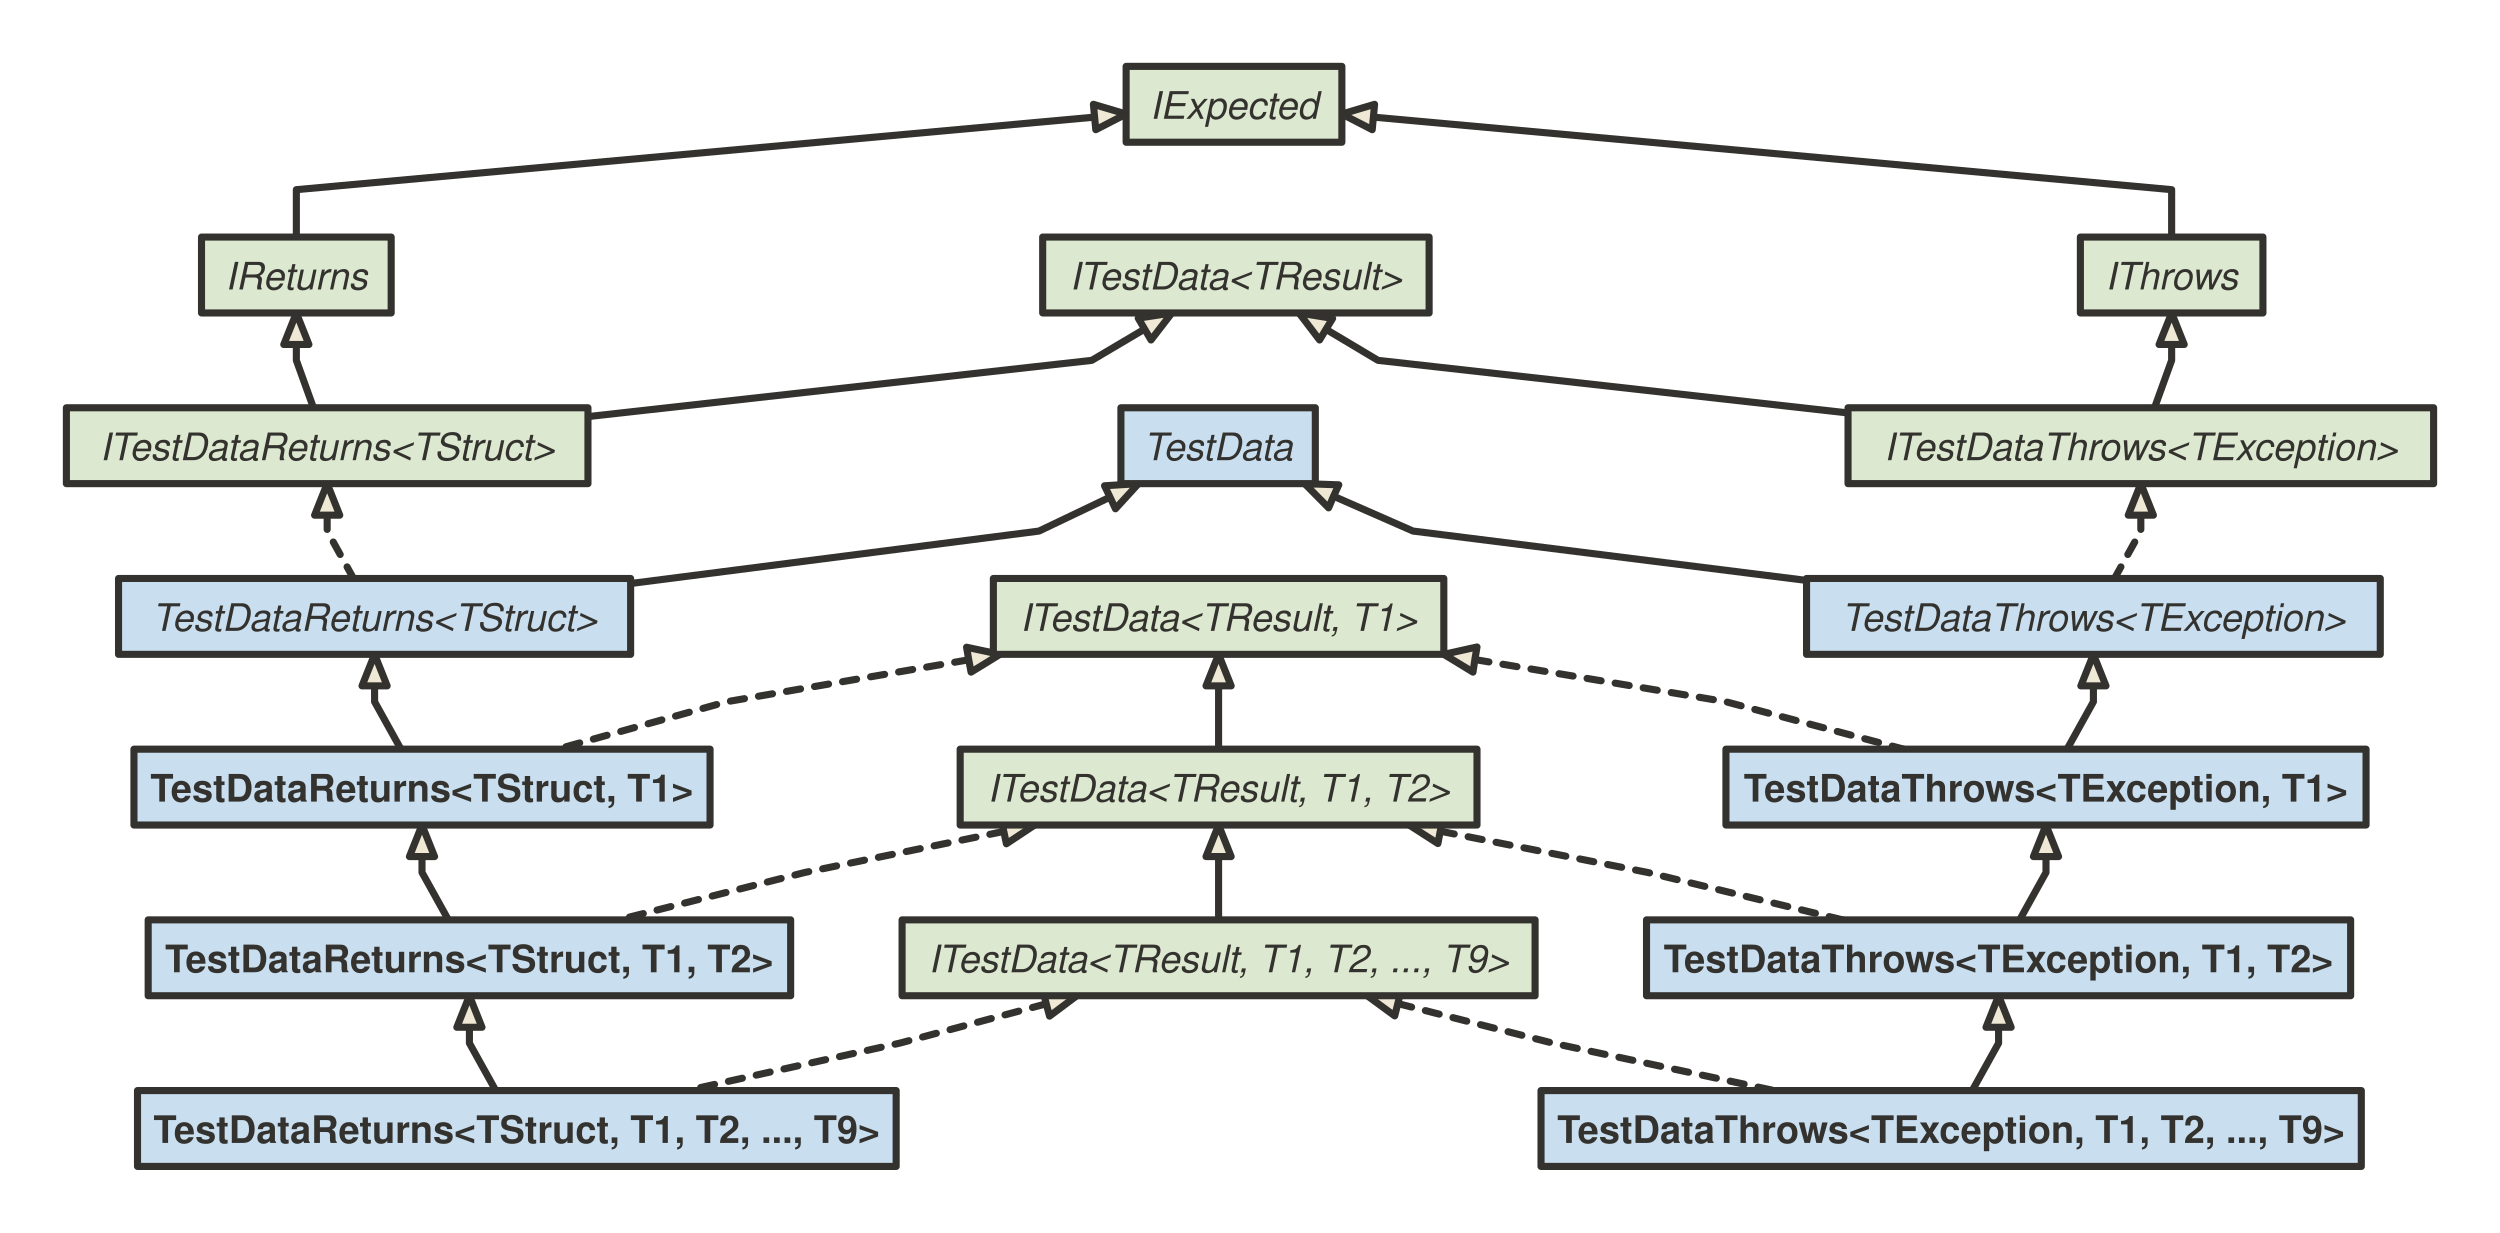
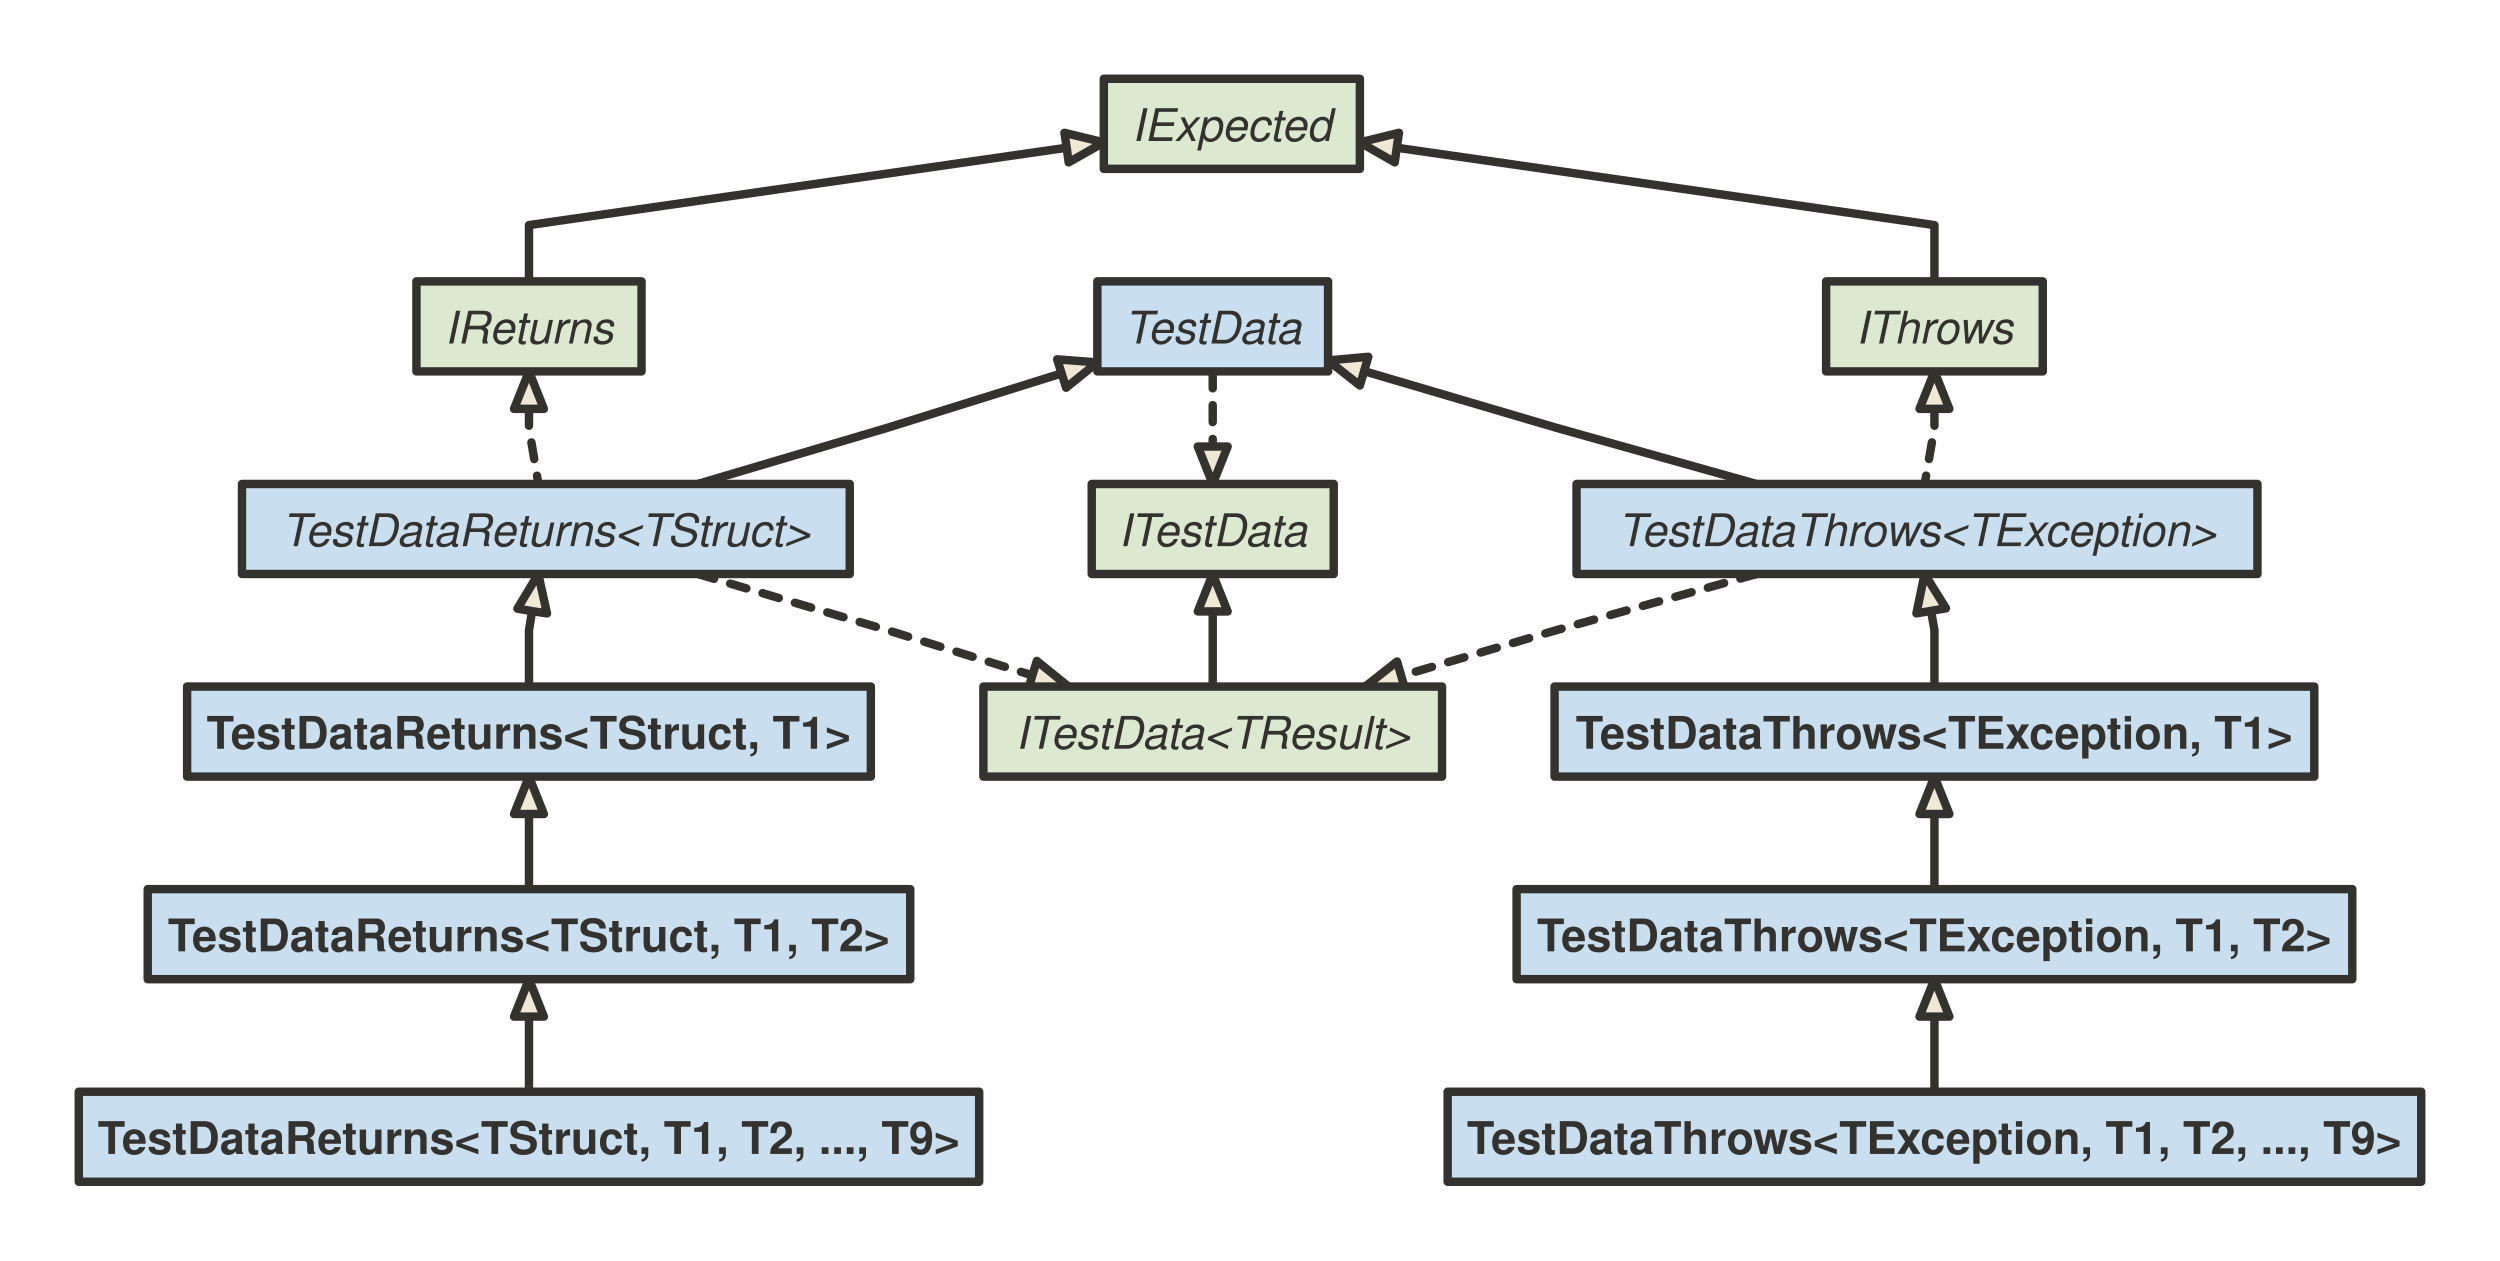
- <svg xmlns="http://www.w3.org/2000/svg" version="1.1" baseProfile="full" width="1054.5" height="520.0" viewBox="0 0 1054.5 520">
+ <svg xmlns="http://www.w3.org/2000/svg" version="1.1" baseProfile="full" width="888.5" height="448.0" viewBox="0 0 888.5 448">
  <g stroke-width="1.0" text-align="left" font="12pt Helvetica, Arial, sans-serif" font-size="12pt" font-family="Helvetica" font-weight="bold" font-style="normal">
    <g font-family="Helvetica" font-size="12pt" font-weight="bold" font-style="normal" stroke-width="3.0" stroke-linejoin="round" stroke-linecap="round" stroke="#33322E">
      <g stroke="transparent" fill="transparent">
-         <rect x="0.0" y="0.0" height="520.0" width="1054.5" stroke="none" />
+         <rect x="0.0" y="0.0" height="448.0" width="888.5" stroke="none" />
      </g>
      <g transform="translate(8, 8)" fill="#33322E">
        <g transform="translate(20, 20)" fill="#eee8d5" font-family="Helvetica" font-size="12pt" font-weight="normal" font-style="normal">
-           <path d="M433.7 21.4 L97 52 L97 72 L97.0 72.0 " fill="none" />
-           <path d="M434.2 26.7 L433.7 21.4 L433.2 16.0 L447.0 20.1 Z" />
-           <path d="M551.3 21.4 L888 52 L888 72 L888.0 72.0 " fill="none" />
-           <path d="M551.8 16.0 L551.3 21.4 L550.8 26.7 L538.0 20.1 Z" />
-           <path d="M97.0 117.3 L97 124 L104.222 144 L104.2 144.0 " fill="none" />
-           <path d="M102.3 117.3 L97.0 117.3 L91.7 117.3 L97.0 104.0 Z" />
-           <path d="M454.8 110.8 L432.5 124 L220 147.721 L220.0 147.7 " fill="none" />
-           <path d="M457.5 115.4 L454.8 110.8 L452.1 106.2 L466.3 104.0 Z" />
+           <path d="M351.1 24.5 L160 52 L160 72 L160.0 72.0 " fill="none" />
+           <path d="M351.8 29.7 L351.1 24.5 L350.3 19.2 L364.3 22.6 Z" />
+           <path d="M468.4 24.5 L659.5 52 L659.5 72 L659.5 72.0 " fill="none" />
+           <path d="M469.2 19.2 L468.4 24.5 L467.7 29.7 L455.3 22.6 Z" />
+           <path d="M349.3 104.7 L287.5 124 L220 144 L220.0 144.0 " fill="none" />
+           <path d="M350.9 109.8 L349.3 104.7 L347.7 99.7 L362.0 100.8 Z" />
          <g stroke-dasharray="6 6">
-             <path d="M110.0 189.3 L110 196 L121.111 216 L121.1 216.0 " fill="none" />
+             <path d="M160.0 117.3 L160 124 L163.333 144 L163.3 144.0 " fill="none" />
          </g>
-           <path d="M115.3 189.3 L110.0 189.3 L104.7 189.3 L110.0 176.0 Z" />
-           <path d="M531.3 110.9 L553.25 124 L751.5 146.182 L751.5 146.2 " fill="none" />
-           <path d="M534.1 106.3 L531.3 110.9 L528.6 115.4 L519.9 104.0 Z" />
-           <path d="M888.0 117.3 L888 124 L880.778 144 L880.8 144.0 " fill="none" />
-           <path d="M893.3 117.3 L888.0 117.3 L882.7 117.3 L888.0 104.0 Z" />
+           <path d="M165.3 117.3 L160.0 117.3 L154.7 117.3 L160.0 104.0 Z" />
          <g stroke-dasharray="6 6">
-             <path d="M875.0 189.3 L875 196 L863.889 216 L863.9 216.0 " fill="none" />
+             <path d="M403.0 104.0 L403 124 L403 130.667 L403.0 130.7 " fill="none" />
          </g>
-           <path d="M880.3 189.3 L875.0 189.3 L869.7 189.3 L875.0 176.0 Z" />
-           <path d="M440.2 181.7 L410.25 196 L238 218.127 L238.0 218.1 " fill="none" />
-           <path d="M442.5 186.6 L440.2 181.7 L437.9 176.9 L452.2 176.0 Z" />
-           <path d="M130.0 261.3 L130 268 L141.111 288 L141.1 288.0 " fill="none" />
-           <path d="M135.3 261.3 L130.0 261.3 L124.7 261.3 L130.0 248.0 Z" />
+           <path d="M397.7 130.7 L403.0 130.7 L408.3 130.7 L403.0 144.0 Z" />
+           <path d="M456.8 103.9 L525 124 L596.25 144 L596.3 144.0 " fill="none" />
+           <path d="M458.3 98.8 L456.8 103.9 L455.3 109.0 L444.0 100.1 Z" />
          <g stroke-dasharray="6 6">
-             <path d="M380.6 250.3 L278.5 268 L207.111 288 L207.1 288.0 " fill="none" />
+             <path d="M659.5 117.3 L659.5 124 L656.028 144 L656.0 144.0 " fill="none" />
          </g>
-           <path d="M381.6 255.5 L380.6 250.3 L379.7 245.0 L393.8 248.0 Z" />
-           <path d="M150.0 333.3 L150 340 L161.111 360 L161.1 360.0 " fill="none" />
-           <path d="M155.3 333.3 L150.0 333.3 L144.7 333.3 L150.0 320.0 Z" />
-           <path d="M486.0 261.3 L486 268 L486 288 L486.0 288.0 " fill="none" />
-           <path d="M491.3 261.3 L486.0 261.3 L480.7 261.3 L486.0 248.0 Z" />
+           <path d="M664.8 117.3 L659.5 117.3 L654.2 117.3 L659.5 104.0 Z" />
+           <path d="M161.1 189.2 L160 196 L160 216 L160.0 216.0 " fill="none" />
+           <path d="M166.4 190.0 L161.1 189.2 L155.9 188.3 L163.3 176.0 Z" />
          <g stroke-dasharray="6 6">
-             <path d="M395.4 322.7 L311.5 340 L232.889 360 L232.9 360.0 " fill="none" />
+             <path d="M220.0 176.0 L287.5 196 L338.937 212.032 L338.9 212.0 " fill="none" />
          </g>
-           <path d="M396.5 327.9 L395.4 322.7 L394.3 317.5 L408.4 320.0 Z" />
-           <path d="M170.0 405.3 L170 412 L181.111 432 L181.1 432.0 " fill="none" />
-           <path d="M175.3 405.3 L170.0 405.3 L164.7 405.3 L170.0 392.0 Z" />
-           <path d="M486.0 333.3 L486 340 L486 360 L486.0 360.0 " fill="none" />
-           <path d="M491.3 333.3 L486.0 333.3 L480.7 333.3 L486.0 320.0 Z" />
+           <path d="M337.4 217.1 L338.9 212.0 L340.5 206.9 L351.7 216.0 Z" />
+           <path d="M403.0 189.3 L403 196 L403 216 L403.0 216.0 " fill="none" />
+           <path d="M408.3 189.3 L403.0 189.3 L397.7 189.3 L403.0 176.0 Z" />
          <g stroke-dasharray="6 6">
-             <path d="M413.3 395.4 L351.5 412 L261.778 432 L261.8 432.0 " fill="none" />
+             <path d="M596.3 176.0 L525 196 L470.01 212.226 L470.0 212.2 " fill="none" />
          </g>
-           <path d="M414.7 400.6 L413.3 395.4 L412.0 390.3 L426.2 392.0 Z" />
-           <path d="M534.5 181.3 L568 196 L734 216.822 L734.0 216.8 " fill="none" />
-           <path d="M536.7 176.5 L534.5 181.3 L532.4 186.2 L522.3 176.0 Z" />
-           <path d="M855.0 261.3 L855 268 L843.889 288 L843.9 288.0 " fill="none" />
-           <path d="M860.3 261.3 L855.0 261.3 L849.7 261.3 L855.0 248.0 Z" />
-           <g stroke-dasharray="6 6">
-             <path d="M594.1 250.2 L700 268 L775 288 L775.0 288.0 " fill="none" />
-           </g>
-           <path d="M595.0 244.9 L594.1 250.2 L593.3 255.5 L581.0 248.0 Z" />
-           <path d="M835.0 333.3 L835 340 L823.889 360 L823.9 360.0 " fill="none" />
-           <path d="M840.3 333.3 L835.0 333.3 L829.7 333.3 L835.0 320.0 Z" />
-           <g stroke-dasharray="6 6">
-             <path d="M579.5 322.6 L667 340 L749.222 360 L749.2 360.0 " fill="none" />
-           </g>
-           <path d="M580.6 317.4 L579.5 322.6 L578.5 327.8 L566.4 320.0 Z" />
-           <path d="M815.0 405.3 L815 412 L803.889 432 L803.9 432.0 " fill="none" />
-           <path d="M820.3 405.3 L815.0 405.3 L809.7 405.3 L815.0 392.0 Z" />
-           <g stroke-dasharray="6 6">
-             <path d="M561.6 395.3 L627 412 L720.333 432 L720.3 432.0 " fill="none" />
-           </g>
-           <path d="M562.9 390.1 L561.6 395.3 L560.3 400.5 L548.7 392.0 Z" />
+           <path d="M468.5 207.1 L470.0 212.2 L471.5 217.3 L457.2 216.0 Z" />
+           <path d="M658.3 189.1 L659.5 196 L659.5 216 L659.5 216.0 " fill="none" />
+           <path d="M663.6 188.2 L658.3 189.1 L653.1 190.0 L656.0 176.0 Z" />
+           <path d="M160.0 261.3 L160 268 L160 288 L160.0 288.0 " fill="none" />
+           <path d="M165.3 261.3 L160.0 261.3 L154.7 261.3 L160.0 248.0 Z" />
+           <path d="M659.5 261.3 L659.5 268 L659.5 288 L659.5 288.0 " fill="none" />
+           <path d="M664.8 261.3 L659.5 261.3 L654.2 261.3 L659.5 248.0 Z" />
+           <path d="M160.0 333.3 L160 340 L160 360 L160.0 360.0 " fill="none" />
+           <path d="M165.3 333.3 L160.0 333.3 L154.7 333.3 L160.0 320.0 Z" />
+           <path d="M659.5 333.3 L659.5 340 L659.5 360 L659.5 360.0 " fill="none" />
+           <path d="M664.8 333.3 L659.5 333.3 L654.2 333.3 L659.5 320.0 Z" />
          <g data-name="IExpected">
            <g fill="#DCE8CF" stroke="#33322E" data-name="IExpected">
-               <rect x="447.0" y="0.0" height="32.0" width="91.0" data-name="IExpected" />
+               <rect x="364.3" y="0.0" height="32.0" width="91.0" data-name="IExpected" />
            </g>
-             <g transform="translate(447, 0)" font-family="Helvetica" font-size="12pt" font-weight="normal" font-style="italic" data-name="IExpected" data-compartment="0">
+             <g transform="translate(364.25, 0)" font-family="Helvetica" font-size="12pt" font-weight="normal" font-style="italic" data-name="IExpected" data-compartment="0">
              <g transform="translate(8, 8)" fill="#33322E" text-align="center" data-name="IExpected" data-compartment="0">
                <text x="37.5" y="14.1" stroke="none" text-anchor="middle" data-name="IExpected" data-compartment="0">IExpected</text>
              </g>
            </g>
          </g>
          <g data-name="IReturns">
            <g fill="#DCE8CF" stroke="#33322E" data-name="IReturns">
-               <rect x="57.0" y="72.0" height="32.0" width="80.0" data-name="IReturns" />
+               <rect x="120.0" y="72.0" height="32.0" width="80.0" data-name="IReturns" />
            </g>
-             <g transform="translate(57, 72)" font-family="Helvetica" font-size="12pt" font-weight="normal" font-style="italic" data-name="IReturns" data-compartment="0">
+             <g transform="translate(120, 72)" font-family="Helvetica" font-size="12pt" font-weight="normal" font-style="italic" data-name="IReturns" data-compartment="0">
              <g transform="translate(8, 8)" fill="#33322E" text-align="center" data-name="IReturns" data-compartment="0">
                <text x="32.0" y="14.1" stroke="none" text-anchor="middle" data-name="IReturns" data-compartment="0">IReturns</text>
              </g>
            </g>
          </g>
+           <g data-name="TestData">
+             <g fill="#C9DEEF" stroke="#33322E" data-name="TestData">
+               <rect x="362.0" y="72.0" height="32.0" width="82.0" data-name="TestData" />
+             </g>
+             <g transform="translate(362, 72)" font-family="Helvetica" font-size="12pt" font-weight="normal" font-style="italic" data-name="TestData" data-compartment="0">
+               <g transform="translate(8, 8)" fill="#33322E" text-align="center" data-name="TestData" data-compartment="0">
+                 <text x="33.0" y="14.1" stroke="none" text-anchor="middle" data-name="TestData" data-compartment="0">TestData</text>
+               </g>
+             </g>
+           </g>
+           <g data-name="IThrows">
+             <g fill="#DCE8CF" stroke="#33322E" data-name="IThrows">
+               <rect x="621.0" y="72.0" height="32.0" width="77.0" data-name="IThrows" />
+             </g>
+             <g transform="translate(621, 72)" font-family="Helvetica" font-size="12pt" font-weight="normal" font-style="italic" data-name="IThrows" data-compartment="0">
+               <g transform="translate(8, 8)" fill="#33322E" text-align="center" data-name="IThrows" data-compartment="0">
+                 <text x="30.5" y="14.1" stroke="none" text-anchor="middle" data-name="IThrows" data-compartment="0">IThrows</text>
+               </g>
+             </g>
+           </g>
+           <g data-name="TestDataReturns&lt;TStruct&gt;">
+             <g fill="#C9DEEF" stroke="#33322E" data-name="TestDataReturns&lt;TStruct&gt;">
+               <rect x="58.0" y="144.0" height="32.0" width="216.0" data-name="TestDataReturns&lt;TStruct&gt;" />
+             </g>
+             <g transform="translate(58, 144)" font-family="Helvetica" font-size="12pt" font-weight="normal" font-style="italic" data-name="TestDataReturns&lt;TStruct&gt;" data-compartment="0">
+               <g transform="translate(8, 8)" fill="#33322E" text-align="center" data-name="TestDataReturns&lt;TStruct&gt;" data-compartment="0">
+                 <text x="100.0" y="14.1" stroke="none" text-anchor="middle" data-name="TestDataReturns&lt;TStruct&gt;" data-compartment="0">TestDataReturns&lt;TStruct&gt;</text>
+               </g>
+             </g>
+           </g>
+           <g data-name="ITestData">
+             <g fill="#DCE8CF" stroke="#33322E" data-name="ITestData">
+               <rect x="360.0" y="144.0" height="32.0" width="86.0" data-name="ITestData" />
+             </g>
+             <g transform="translate(360, 144)" font-family="Helvetica" font-size="12pt" font-weight="normal" font-style="italic" data-name="ITestData" data-compartment="0">
+               <g transform="translate(8, 8)" fill="#33322E" text-align="center" data-name="ITestData" data-compartment="0">
+                 <text x="35.0" y="14.1" stroke="none" text-anchor="middle" data-name="ITestData" data-compartment="0">ITestData</text>
+               </g>
+             </g>
+           </g>
+           <g data-name="TestDataThrows&lt;TException&gt;">
+             <g fill="#C9DEEF" stroke="#33322E" data-name="TestDataThrows&lt;TException&gt;">
+               <rect x="532.3" y="144.0" height="32.0" width="242.0" data-name="TestDataThrows&lt;TException&gt;" />
+             </g>
+             <g transform="translate(532.25, 144)" font-family="Helvetica" font-size="12pt" font-weight="normal" font-style="italic" data-name="TestDataThrows&lt;TException&gt;" data-compartment="0">
+               <g transform="translate(8, 8)" fill="#33322E" text-align="center" data-name="TestDataThrows&lt;TException&gt;" data-compartment="0">
+                 <text x="113.0" y="14.1" stroke="none" text-anchor="middle" data-name="TestDataThrows&lt;TException&gt;" data-compartment="0">TestDataThrows&lt;TException&gt;</text>
+               </g>
+             </g>
+           </g>
+           <g data-name="TestDataReturns&lt;TStruct, T1&gt;">
+             <g fill="#C9DEEF" stroke="#33322E" data-name="TestDataReturns&lt;TStruct, T1&gt;">
+               <rect x="38.5" y="216.0" height="32.0" width="243.0" data-name="TestDataReturns&lt;TStruct, T1&gt;" />
+             </g>
+             <g transform="translate(38.5, 216)" font-family="Helvetica" font-size="12pt" font-weight="bold" font-style="normal" data-name="TestDataReturns&lt;TStruct, T1&gt;" data-compartment="0">
+               <g transform="translate(8, 8)" fill="#33322E" text-align="center" data-name="TestDataReturns&lt;TStruct, T1&gt;" data-compartment="0">
+                 <text x="113.5" y="14.1" stroke="none" text-anchor="middle" data-name="TestDataReturns&lt;TStruct, T1&gt;" data-compartment="0">TestDataReturns&lt;TStruct, T1&gt;</text>
+               </g>
+             </g>
+           </g>
          <g data-name="ITestData&lt;TResult&gt;">
            <g fill="#DCE8CF" stroke="#33322E" data-name="ITestData&lt;TResult&gt;">
-               <rect x="411.8" y="72.0" height="32.0" width="163.0" data-name="ITestData&lt;TResult&gt;" />
+               <rect x="321.5" y="216.0" height="32.0" width="163.0" data-name="ITestData&lt;TResult&gt;" />
            </g>
-             <g transform="translate(411.75, 72)" font-family="Helvetica" font-size="12pt" font-weight="normal" font-style="italic" data-name="ITestData&lt;TResult&gt;" data-compartment="0">
+             <g transform="translate(321.5, 216)" font-family="Helvetica" font-size="12pt" font-weight="normal" font-style="italic" data-name="ITestData&lt;TResult&gt;" data-compartment="0">
              <g transform="translate(8, 8)" fill="#33322E" text-align="center" data-name="ITestData&lt;TResult&gt;" data-compartment="0">
                <text x="73.5" y="14.1" stroke="none" text-anchor="middle" data-name="ITestData&lt;TResult&gt;" data-compartment="0">ITestData&lt;TResult&gt;</text>
              </g>
            </g>
          </g>
-           <g data-name="IThrows">
-             <g fill="#DCE8CF" stroke="#33322E" data-name="IThrows">
-               <rect x="849.5" y="72.0" height="32.0" width="77.0" data-name="IThrows" />
+           <g data-name="TestDataThrows&lt;TException, T1&gt;">
+             <g fill="#C9DEEF" stroke="#33322E" data-name="TestDataThrows&lt;TException, T1&gt;">
+               <rect x="524.5" y="216.0" height="32.0" width="270.0" data-name="TestDataThrows&lt;TException, T1&gt;" />
            </g>
-             <g transform="translate(849.5, 72)" font-family="Helvetica" font-size="12pt" font-weight="normal" font-style="italic" data-name="IThrows" data-compartment="0">
-               <g transform="translate(8, 8)" fill="#33322E" text-align="center" data-name="IThrows" data-compartment="0">
-                 <text x="30.5" y="14.1" stroke="none" text-anchor="middle" data-name="IThrows" data-compartment="0">IThrows</text>
-               </g>
-             </g>
-           </g>
-           <g data-name="ITestDataReturns&lt;TStruct&gt;">
-             <g fill="#DCE8CF" stroke="#33322E" data-name="ITestDataReturns&lt;TStruct&gt;">
-               <rect x="0.0" y="144.0" height="32.0" width="220.0" data-name="ITestDataReturns&lt;TStruct&gt;" />
-             </g>
-             <g transform="translate(0, 144)" font-family="Helvetica" font-size="12pt" font-weight="normal" font-style="italic" data-name="ITestDataReturns&lt;TStruct&gt;" data-compartment="0">
-               <g transform="translate(8, 8)" fill="#33322E" text-align="center" data-name="ITestDataReturns&lt;TStruct&gt;" data-compartment="0">
-                 <text x="102.0" y="14.1" stroke="none" text-anchor="middle" data-name="ITestDataReturns&lt;TStruct&gt;" data-compartment="0">ITestDataReturns&lt;TStruct&gt;</text>
-               </g>
-             </g>
-           </g>
-           <g data-name="TestData">
-             <g fill="#C9DEEF" stroke="#33322E" data-name="TestData">
-               <rect x="444.8" y="144.0" height="32.0" width="82.0" data-name="TestData" />
-             </g>
-             <g transform="translate(444.75, 144)" font-family="Helvetica" font-size="12pt" font-weight="normal" font-style="italic" data-name="TestData" data-compartment="0">
-               <g transform="translate(8, 8)" fill="#33322E" text-align="center" data-name="TestData" data-compartment="0">
-                 <text x="33.0" y="14.1" stroke="none" text-anchor="middle" data-name="TestData" data-compartment="0">TestData</text>
-               </g>
-             </g>
-           </g>
-           <g data-name="ITestDataThrows&lt;TException&gt;">
-             <g fill="#DCE8CF" stroke="#33322E" data-name="ITestDataThrows&lt;TException&gt;">
-               <rect x="751.5" y="144.0" height="32.0" width="247.0" data-name="ITestDataThrows&lt;TException&gt;" />
-             </g>
-             <g transform="translate(751.5, 144)" font-family="Helvetica" font-size="12pt" font-weight="normal" font-style="italic" data-name="ITestDataThrows&lt;TException&gt;" data-compartment="0">
-               <g transform="translate(8, 8)" fill="#33322E" text-align="center" data-name="ITestDataThrows&lt;TException&gt;" data-compartment="0">
-                 <text x="115.5" y="14.1" stroke="none" text-anchor="middle" data-name="ITestDataThrows&lt;TException&gt;" data-compartment="0">ITestDataThrows&lt;TException&gt;</text>
-               </g>
-             </g>
-           </g>
-           <g data-name="TestDataReturns&lt;TStruct&gt;">
-             <g fill="#C9DEEF" stroke="#33322E" data-name="TestDataReturns&lt;TStruct&gt;">
-               <rect x="22.0" y="216.0" height="32.0" width="216.0" data-name="TestDataReturns&lt;TStruct&gt;" />
-             </g>
-             <g transform="translate(22, 216)" font-family="Helvetica" font-size="12pt" font-weight="normal" font-style="italic" data-name="TestDataReturns&lt;TStruct&gt;" data-compartment="0">
-               <g transform="translate(8, 8)" fill="#33322E" text-align="center" data-name="TestDataReturns&lt;TStruct&gt;" data-compartment="0">
-                 <text x="100.0" y="14.1" stroke="none" text-anchor="middle" data-name="TestDataReturns&lt;TStruct&gt;" data-compartment="0">TestDataReturns&lt;TStruct&gt;</text>
-               </g>
-             </g>
-           </g>
-           <g data-name="TestDataReturns&lt;TStruct, T1&gt;">
-             <g fill="#C9DEEF" stroke="#33322E" data-name="TestDataReturns&lt;TStruct, T1&gt;">
-               <rect x="28.5" y="288.0" height="32.0" width="243.0" data-name="TestDataReturns&lt;TStruct, T1&gt;" />
-             </g>
-             <g transform="translate(28.5, 288)" font-family="Helvetica" font-size="12pt" font-weight="bold" font-style="normal" data-name="TestDataReturns&lt;TStruct, T1&gt;" data-compartment="0">
-               <g transform="translate(8, 8)" fill="#33322E" text-align="center" data-name="TestDataReturns&lt;TStruct, T1&gt;" data-compartment="0">
-                 <text x="113.5" y="14.1" stroke="none" text-anchor="middle" data-name="TestDataReturns&lt;TStruct, T1&gt;" data-compartment="0">TestDataReturns&lt;TStruct, T1&gt;</text>
+             <g transform="translate(524.5, 216)" font-family="Helvetica" font-size="12pt" font-weight="bold" font-style="normal" data-name="TestDataThrows&lt;TException, T1&gt;" data-compartment="0">
+               <g transform="translate(8, 8)" fill="#33322E" text-align="center" data-name="TestDataThrows&lt;TException, T1&gt;" data-compartment="0">
+                 <text x="127.0" y="14.1" stroke="none" text-anchor="middle" data-name="TestDataThrows&lt;TException, T1&gt;" data-compartment="0">TestDataThrows&lt;TException, T1&gt;</text>
              </g>
            </g>
          </g>
          <g data-name="TestDataReturns&lt;TStruct, T1, T2&gt;">
            <g fill="#C9DEEF" stroke="#33322E" data-name="TestDataReturns&lt;TStruct, T1, T2&gt;">
-               <rect x="34.5" y="360.0" height="32.0" width="271.0" data-name="TestDataReturns&lt;TStruct, T1, T2&gt;" />
+               <rect x="24.5" y="288.0" height="32.0" width="271.0" data-name="TestDataReturns&lt;TStruct, T1, T2&gt;" />
            </g>
-             <g transform="translate(34.5, 360)" font-family="Helvetica" font-size="12pt" font-weight="bold" font-style="normal" data-name="TestDataReturns&lt;TStruct, T1, T2&gt;" data-compartment="0">
+             <g transform="translate(24.5, 288)" font-family="Helvetica" font-size="12pt" font-weight="bold" font-style="normal" data-name="TestDataReturns&lt;TStruct, T1, T2&gt;" data-compartment="0">
              <g transform="translate(8, 8)" fill="#33322E" text-align="center" data-name="TestDataReturns&lt;TStruct, T1, T2&gt;" data-compartment="0">
                <text x="127.5" y="14.1" stroke="none" text-anchor="middle" data-name="TestDataReturns&lt;TStruct, T1, T2&gt;" data-compartment="0">TestDataReturns&lt;TStruct, T1, T2&gt;</text>
              </g>
            </g>
          </g>
+           <g data-name="TestDataThrows&lt;TException, T1, T2&gt;">
+             <g fill="#C9DEEF" stroke="#33322E" data-name="TestDataThrows&lt;TException, T1, T2&gt;">
+               <rect x="511.0" y="288.0" height="32.0" width="297.0" data-name="TestDataThrows&lt;TException, T1, T2&gt;" />
+             </g>
+             <g transform="translate(511, 288)" font-family="Helvetica" font-size="12pt" font-weight="bold" font-style="normal" data-name="TestDataThrows&lt;TException, T1, T2&gt;" data-compartment="0">
+               <g transform="translate(8, 8)" fill="#33322E" text-align="center" data-name="TestDataThrows&lt;TException, T1, T2&gt;" data-compartment="0">
+                 <text x="140.5" y="14.1" stroke="none" text-anchor="middle" data-name="TestDataThrows&lt;TException, T1, T2&gt;" data-compartment="0">TestDataThrows&lt;TException, T1, T2&gt;</text>
+               </g>
+             </g>
+           </g>
          <g data-name="TestDataReturns&lt;TStruct, T1, T2, ..., T9&gt;">
            <g fill="#C9DEEF" stroke="#33322E" data-name="TestDataReturns&lt;TStruct, T1, T2, ..., T9&gt;">
-               <rect x="30.0" y="432.0" height="32.0" width="320.0" data-name="TestDataReturns&lt;TStruct, T1, T2, ..., T9&gt;" />
+               <rect x="0.0" y="360.0" height="32.0" width="320.0" data-name="TestDataReturns&lt;TStruct, T1, T2, ..., T9&gt;" />
            </g>
-             <g transform="translate(30, 432)" font-family="Helvetica" font-size="12pt" font-weight="bold" font-style="normal" data-name="TestDataReturns&lt;TStruct, T1, T2, ..., T9&gt;" data-compartment="0">
+             <g transform="translate(0, 360)" font-family="Helvetica" font-size="12pt" font-weight="bold" font-style="normal" data-name="TestDataReturns&lt;TStruct, T1, T2, ..., T9&gt;" data-compartment="0">
              <g transform="translate(8, 8)" fill="#33322E" text-align="center" data-name="TestDataReturns&lt;TStruct, T1, T2, ..., T9&gt;" data-compartment="0">
                <text x="152.0" y="14.1" stroke="none" text-anchor="middle" data-name="TestDataReturns&lt;TStruct, T1, T2, ..., T9&gt;" data-compartment="0">TestDataReturns&lt;TStruct, T1, T2, ..., T9&gt;</text>
              </g>
            </g>
          </g>
-           <g data-name="ITestData&lt;TResult, T1&gt;">
-             <g fill="#DCE8CF" stroke="#33322E" data-name="ITestData&lt;TResult, T1&gt;">
-               <rect x="391.0" y="216.0" height="32.0" width="190.0" data-name="ITestData&lt;TResult, T1&gt;" />
-             </g>
-             <g transform="translate(391, 216)" font-family="Helvetica" font-size="12pt" font-weight="normal" font-style="italic" data-name="ITestData&lt;TResult, T1&gt;" data-compartment="0">
-               <g transform="translate(8, 8)" fill="#33322E" text-align="center" data-name="ITestData&lt;TResult, T1&gt;" data-compartment="0">
-                 <text x="87.0" y="14.1" stroke="none" text-anchor="middle" data-name="ITestData&lt;TResult, T1&gt;" data-compartment="0">ITestData&lt;TResult, T1&gt;</text>
-               </g>
-             </g>
-           </g>
-           <g data-name="ITestData&lt;TResult, T1, T2&gt;">
-             <g fill="#DCE8CF" stroke="#33322E" data-name="ITestData&lt;TResult, T1, T2&gt;">
-               <rect x="377.0" y="288.0" height="32.0" width="218.0" data-name="ITestData&lt;TResult, T1, T2&gt;" />
-             </g>
-             <g transform="translate(377, 288)" font-family="Helvetica" font-size="12pt" font-weight="normal" font-style="italic" data-name="ITestData&lt;TResult, T1, T2&gt;" data-compartment="0">
-               <g transform="translate(8, 8)" fill="#33322E" text-align="center" data-name="ITestData&lt;TResult, T1, T2&gt;" data-compartment="0">
-                 <text x="101.0" y="14.1" stroke="none" text-anchor="middle" data-name="ITestData&lt;TResult, T1, T2&gt;" data-compartment="0">ITestData&lt;TResult, T1, T2&gt;</text>
-               </g>
-             </g>
-           </g>
-           <g data-name="ITestData&lt;TResult, T1, T2, ..., T9&gt;">
-             <g fill="#DCE8CF" stroke="#33322E" data-name="ITestData&lt;TResult, T1, T2, ..., T9&gt;">
-               <rect x="352.5" y="360.0" height="32.0" width="267.0" data-name="ITestData&lt;TResult, T1, T2, ..., T9&gt;" />
-             </g>
-             <g transform="translate(352.5, 360)" font-family="Helvetica" font-size="12pt" font-weight="normal" font-style="italic" data-name="ITestData&lt;TResult, T1, T2, ..., T9&gt;" data-compartment="0">
-               <g transform="translate(8, 8)" fill="#33322E" text-align="center" data-name="ITestData&lt;TResult, T1, T2, ..., T9&gt;" data-compartment="0">
-                 <text x="125.5" y="14.1" stroke="none" text-anchor="middle" data-name="ITestData&lt;TResult, T1, T2, ..., T9&gt;" data-compartment="0">ITestData&lt;TResult, T1, T2, ..., T9&gt;</text>
-               </g>
-             </g>
-           </g>
-           <g data-name="TestDataThrows&lt;TException&gt;">
-             <g fill="#C9DEEF" stroke="#33322E" data-name="TestDataThrows&lt;TException&gt;">
-               <rect x="734.0" y="216.0" height="32.0" width="242.0" data-name="TestDataThrows&lt;TException&gt;" />
-             </g>
-             <g transform="translate(734, 216)" font-family="Helvetica" font-size="12pt" font-weight="normal" font-style="italic" data-name="TestDataThrows&lt;TException&gt;" data-compartment="0">
-               <g transform="translate(8, 8)" fill="#33322E" text-align="center" data-name="TestDataThrows&lt;TException&gt;" data-compartment="0">
-                 <text x="113.0" y="14.1" stroke="none" text-anchor="middle" data-name="TestDataThrows&lt;TException&gt;" data-compartment="0">TestDataThrows&lt;TException&gt;</text>
-               </g>
-             </g>
-           </g>
-           <g data-name="TestDataThrows&lt;TException, T1&gt;">
-             <g fill="#C9DEEF" stroke="#33322E" data-name="TestDataThrows&lt;TException, T1&gt;">
-               <rect x="700.0" y="288.0" height="32.0" width="270.0" data-name="TestDataThrows&lt;TException, T1&gt;" />
-             </g>
-             <g transform="translate(700, 288)" font-family="Helvetica" font-size="12pt" font-weight="bold" font-style="normal" data-name="TestDataThrows&lt;TException, T1&gt;" data-compartment="0">
-               <g transform="translate(8, 8)" fill="#33322E" text-align="center" data-name="TestDataThrows&lt;TException, T1&gt;" data-compartment="0">
-                 <text x="127.0" y="14.1" stroke="none" text-anchor="middle" data-name="TestDataThrows&lt;TException, T1&gt;" data-compartment="0">TestDataThrows&lt;TException, T1&gt;</text>
-               </g>
-             </g>
-           </g>
-           <g data-name="TestDataThrows&lt;TException, T1, T2&gt;">
-             <g fill="#C9DEEF" stroke="#33322E" data-name="TestDataThrows&lt;TException, T1, T2&gt;">
-               <rect x="666.5" y="360.0" height="32.0" width="297.0" data-name="TestDataThrows&lt;TException, T1, T2&gt;" />
-             </g>
-             <g transform="translate(666.5, 360)" font-family="Helvetica" font-size="12pt" font-weight="bold" font-style="normal" data-name="TestDataThrows&lt;TException, T1, T2&gt;" data-compartment="0">
-               <g transform="translate(8, 8)" fill="#33322E" text-align="center" data-name="TestDataThrows&lt;TException, T1, T2&gt;" data-compartment="0">
-                 <text x="140.5" y="14.1" stroke="none" text-anchor="middle" data-name="TestDataThrows&lt;TException, T1, T2&gt;" data-compartment="0">TestDataThrows&lt;TException, T1, T2&gt;</text>
-               </g>
-             </g>
-           </g>
          <g data-name="TestDataThrows&lt;TException, T1, T2, ..., T9&gt;">
            <g fill="#C9DEEF" stroke="#33322E" data-name="TestDataThrows&lt;TException, T1, T2, ..., T9&gt;">
-               <rect x="622.0" y="432.0" height="32.0" width="346.0" data-name="TestDataThrows&lt;TException, T1, T2, ..., T9&gt;" />
+               <rect x="486.5" y="360.0" height="32.0" width="346.0" data-name="TestDataThrows&lt;TException, T1, T2, ..., T9&gt;" />
            </g>
-             <g transform="translate(622, 432)" font-family="Helvetica" font-size="12pt" font-weight="bold" font-style="normal" data-name="TestDataThrows&lt;TException, T1, T2, ..., T9&gt;" data-compartment="0">
+             <g transform="translate(486.5, 360)" font-family="Helvetica" font-size="12pt" font-weight="bold" font-style="normal" data-name="TestDataThrows&lt;TException, T1, T2, ..., T9&gt;" data-compartment="0">
              <g transform="translate(8, 8)" fill="#33322E" text-align="center" data-name="TestDataThrows&lt;TException, T1, T2, ..., T9&gt;" data-compartment="0">
                <text x="165.0" y="14.1" stroke="none" text-anchor="middle" data-name="TestDataThrows&lt;TException, T1, T2, ..., T9&gt;" data-compartment="0">TestDataThrows&lt;TException, T1, T2, ..., T9&gt;</text>
              </g>
            </g>
          </g>
        </g>
      </g>
    </g>
  </g>
</svg>
